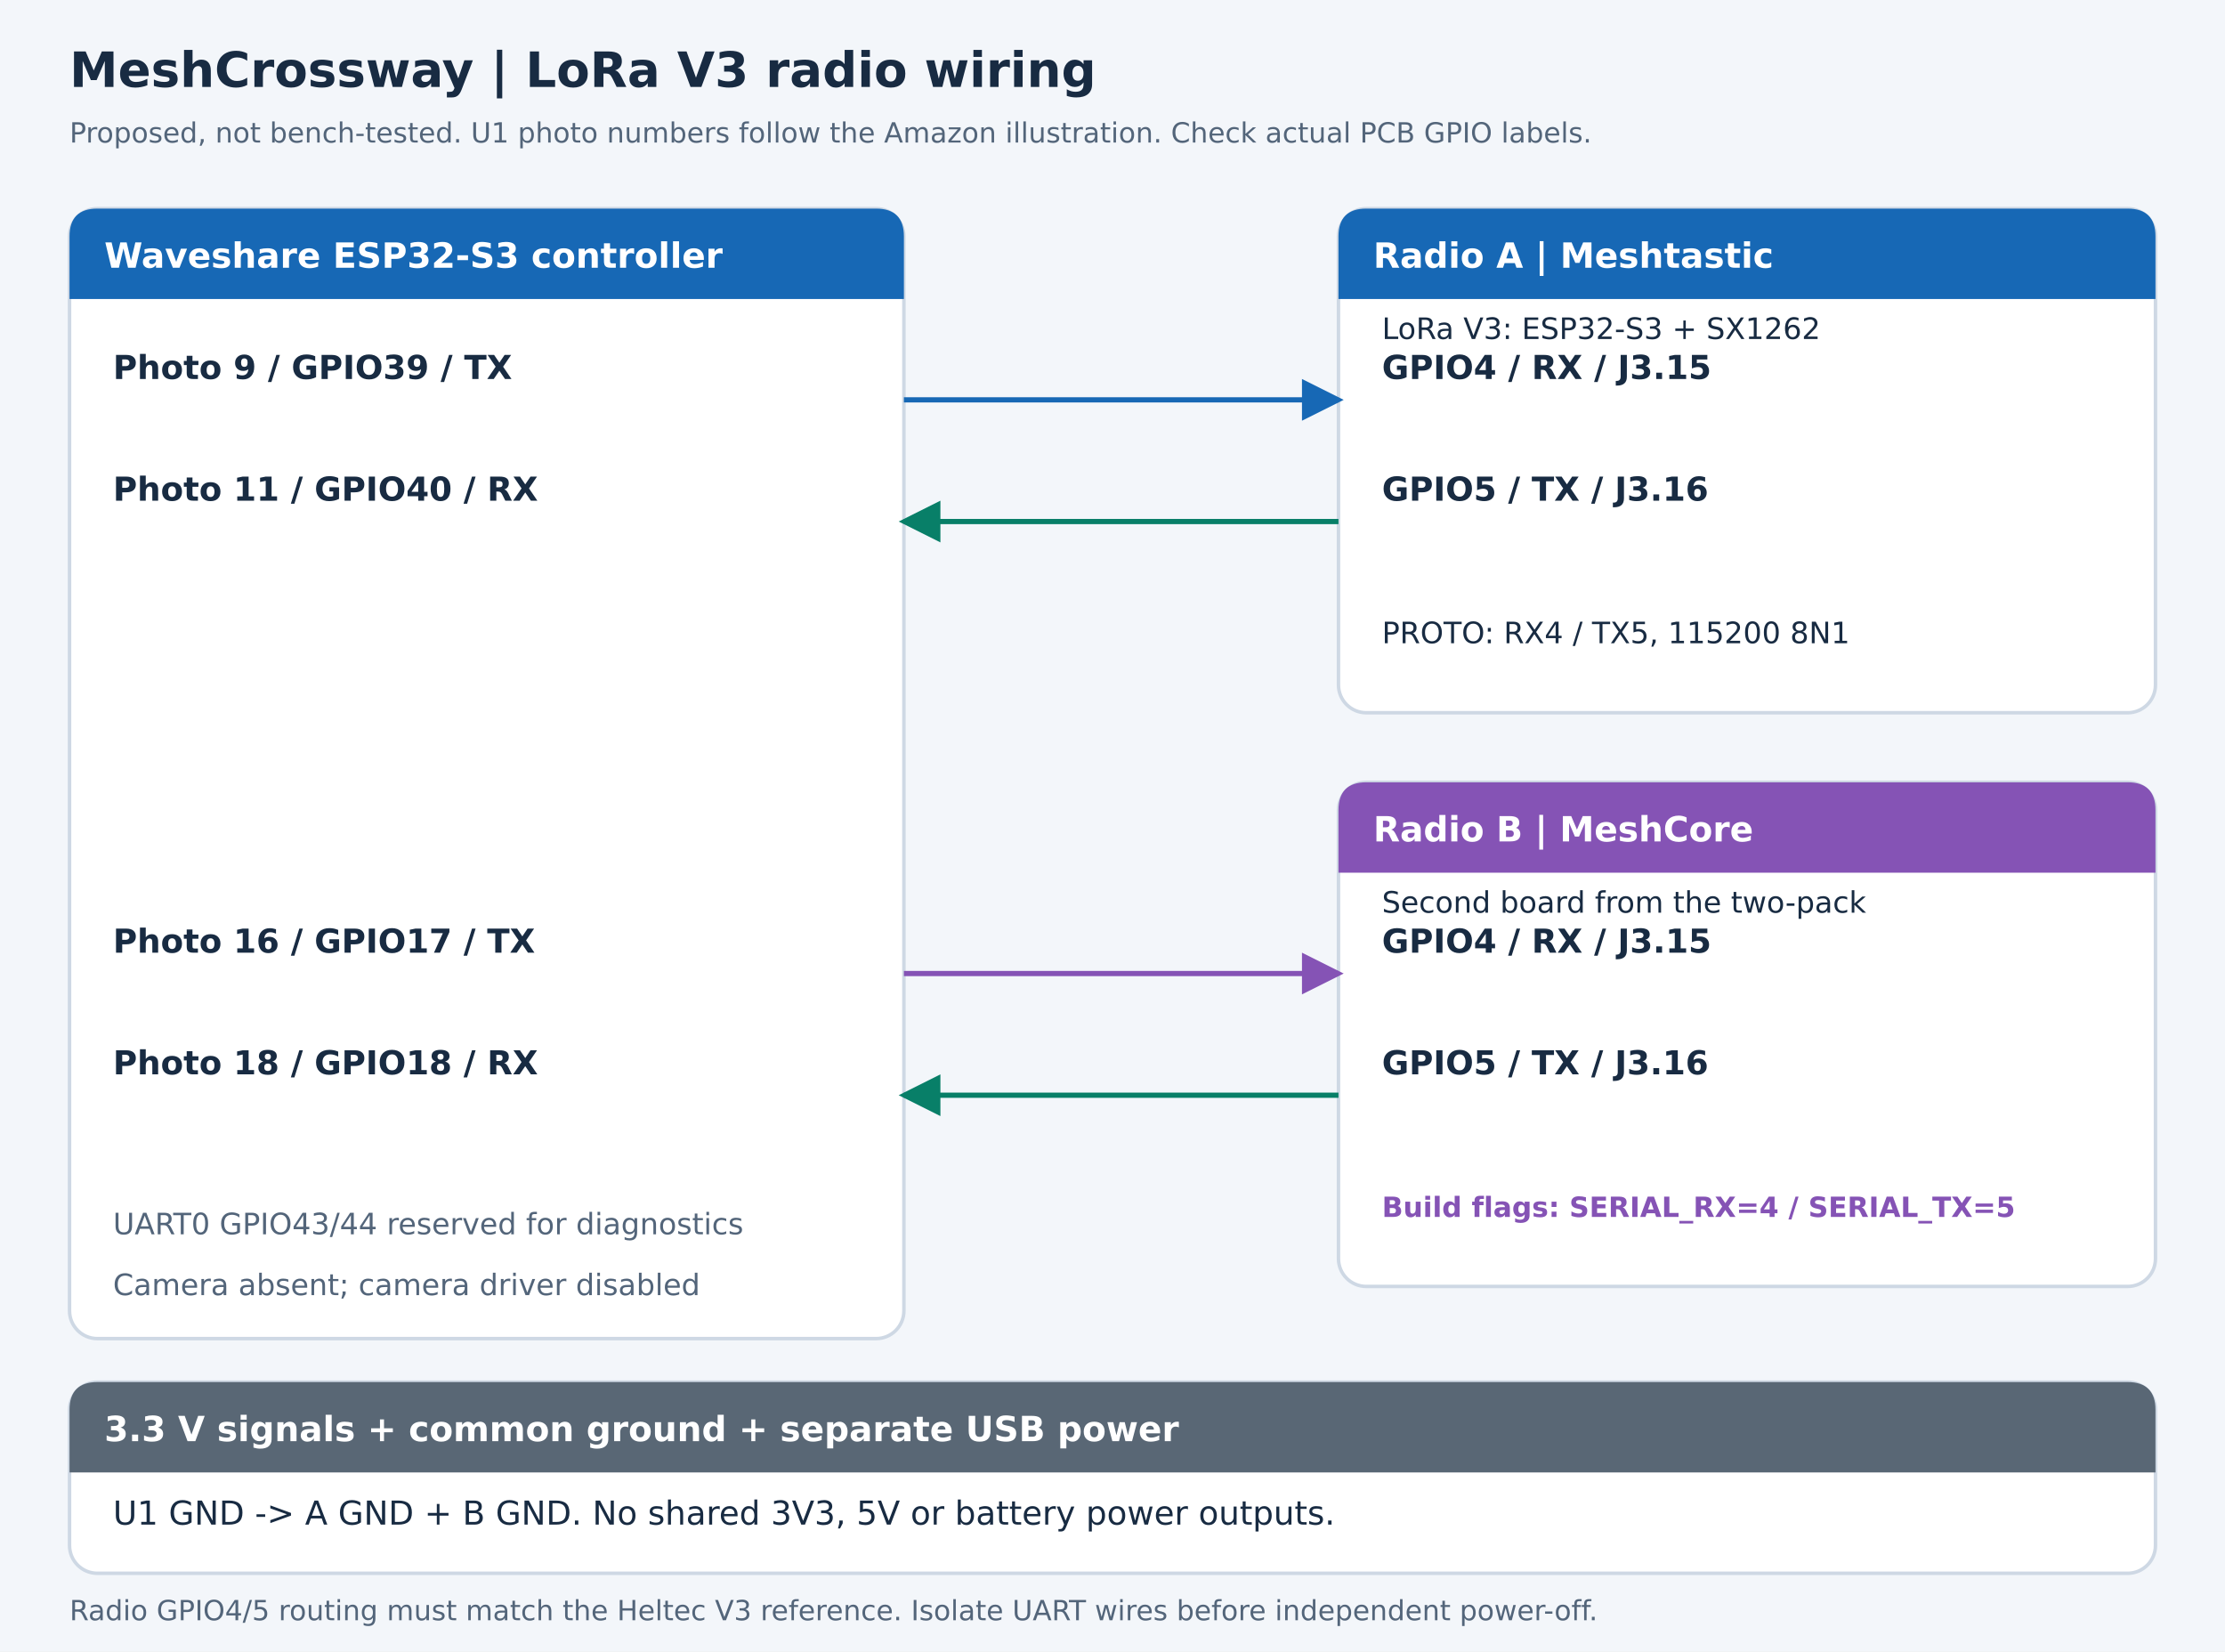
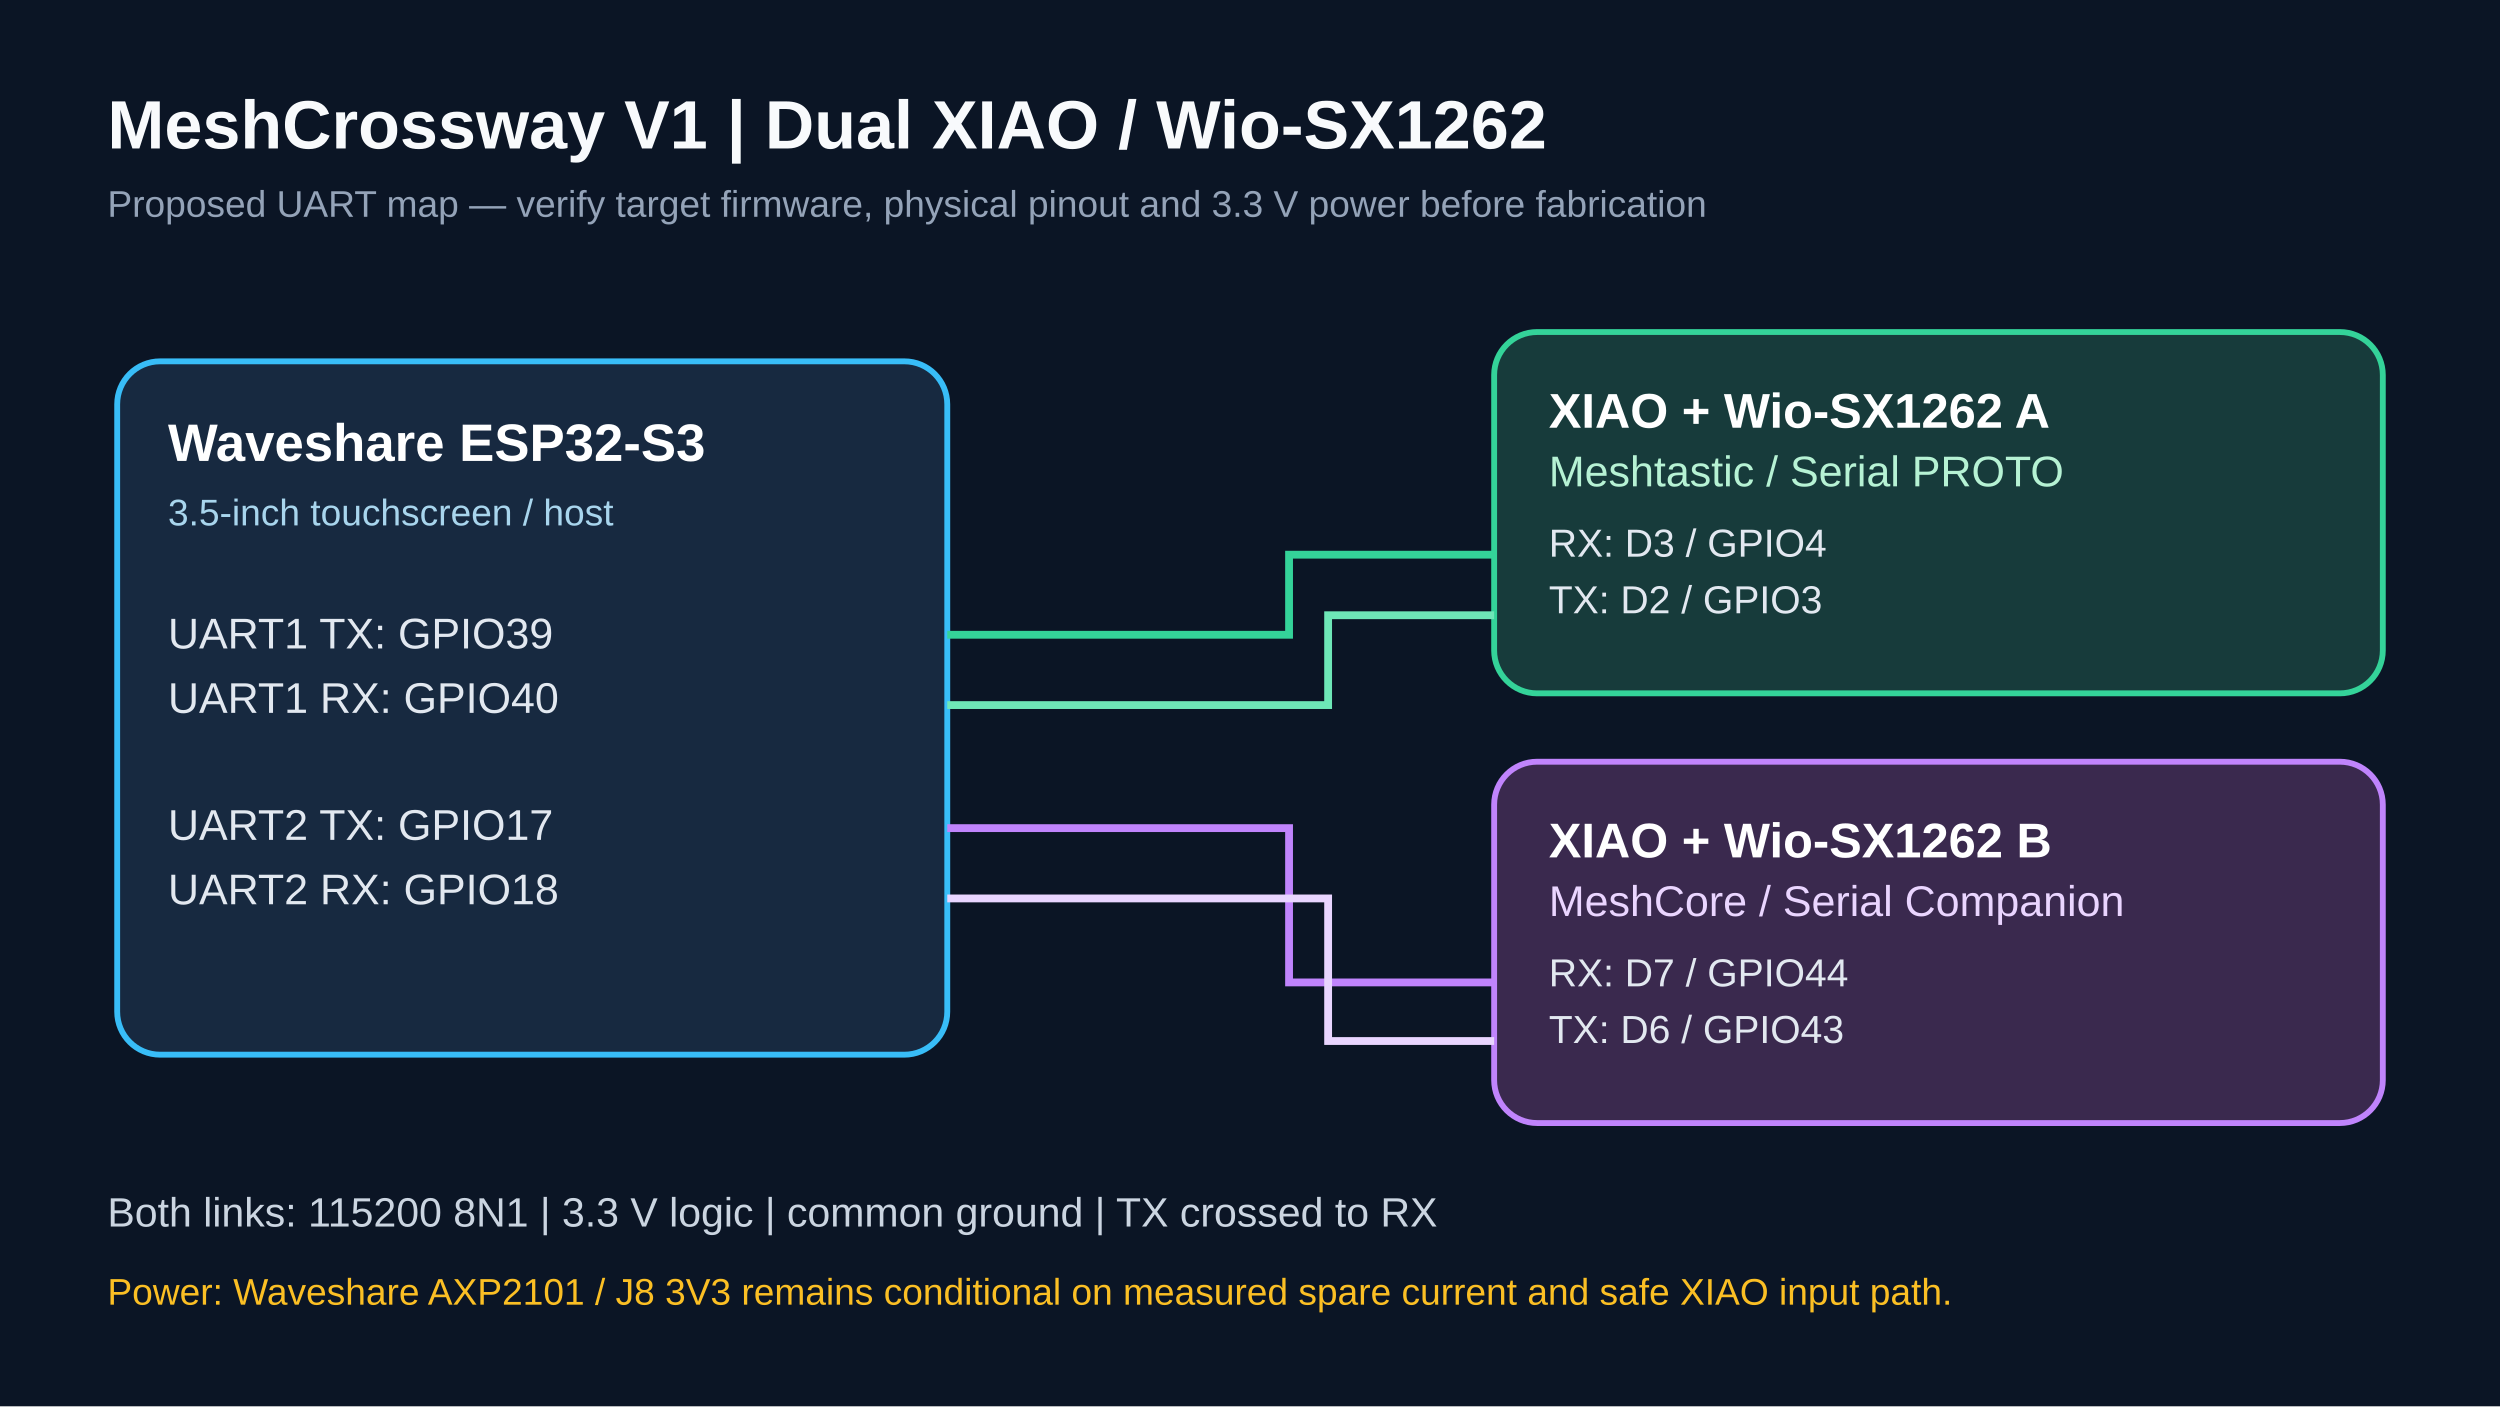
- <svg xmlns="http://www.w3.org/2000/svg" width="1280" height="950" viewBox="0 0 1280 950" role="img" aria-labelledby="title desc">
-   <rect width="1280" height="950" fill="#f3f6fa" />
-   <defs>
-     <marker id="arrow" markerWidth="8" markerHeight="8" refX="7" refY="4" orient="auto-start-reverse">
-       <path d="M0 0L8 4L0 8Z" fill="context-stroke" />
-     </marker>
-   </defs>
-   <text x="40" y="50" font-family="DejaVu Sans,Arial,sans-serif" font-size="28" fill="#182b42" font-weight="700" text-anchor="start">MeshCrossway | LoRa V3 radio wiring</text>
-   <text x="40" y="82" font-family="DejaVu Sans,Arial,sans-serif" font-size="16" fill="#53657a" font-weight="400" text-anchor="start">Proposed, not bench-tested. U1 photo numbers follow the Amazon illustration. Check actual PCB GPIO labels.</text>
-   <rect x="40" y="120" width="480" height="650" rx="16" fill="white" stroke="#ced8e4" stroke-width="2" />
-   <path d="M56 120H504Q520 120 520 136V172H40V136Q40 120 56 120" fill="#1768b5" />
-   <text x="60" y="154" font-family="DejaVu Sans,Arial,sans-serif" font-size="20" fill="white" font-weight="700" text-anchor="start">Waveshare ESP32-S3 controller</text>
-   <rect x="770" y="120" width="470" height="290" rx="16" fill="white" stroke="#ced8e4" stroke-width="2" />
-   <path d="M786 120H1224Q1240 120 1240 136V172H770V136Q770 120 786 120" fill="#1768b5" />
-   <text x="790" y="154" font-family="DejaVu Sans,Arial,sans-serif" font-size="20" fill="white" font-weight="700" text-anchor="start">Radio A | Meshtastic</text>
-   <rect x="770" y="450" width="470" height="290" rx="16" fill="white" stroke="#ced8e4" stroke-width="2" />
-   <path d="M786 450H1224Q1240 450 1240 466V502H770V466Q770 450 786 450" fill="#8553b5" />
-   <text x="790" y="484" font-family="DejaVu Sans,Arial,sans-serif" font-size="20" fill="white" font-weight="700" text-anchor="start">Radio B | MeshCore</text>
-   <text x="65" y="218" font-family="DejaVu Sans,Arial,sans-serif" font-size="19" fill="#182b42" font-weight="700" text-anchor="start">Photo 9 / GPIO39 / TX</text>
-   <text x="795" y="218" font-family="DejaVu Sans,Arial,sans-serif" font-size="19" fill="#182b42" font-weight="700" text-anchor="start">GPIO4 / RX / J3.15</text>
-   <path d="M520 230L770 230" fill="none" stroke="#1768b5" stroke-width="3" marker-end="url(#arrow)" />
-   <text x="65" y="288" font-family="DejaVu Sans,Arial,sans-serif" font-size="19" fill="#182b42" font-weight="700" text-anchor="start">Photo 11 / GPIO40 / RX</text>
-   <text x="795" y="288" font-family="DejaVu Sans,Arial,sans-serif" font-size="19" fill="#182b42" font-weight="700" text-anchor="start">GPIO5 / TX / J3.16</text>
-   <path d="M770 300L520 300" fill="none" stroke="#087f68" stroke-width="3" marker-end="url(#arrow)" />
-   <text x="65" y="548" font-family="DejaVu Sans,Arial,sans-serif" font-size="19" fill="#182b42" font-weight="700" text-anchor="start">Photo 16 / GPIO17 / TX</text>
-   <text x="795" y="548" font-family="DejaVu Sans,Arial,sans-serif" font-size="19" fill="#182b42" font-weight="700" text-anchor="start">GPIO4 / RX / J3.15</text>
-   <path d="M520 560L770 560" fill="none" stroke="#8553b5" stroke-width="3" marker-end="url(#arrow)" />
-   <text x="65" y="618" font-family="DejaVu Sans,Arial,sans-serif" font-size="19" fill="#182b42" font-weight="700" text-anchor="start">Photo 18 / GPIO18 / RX</text>
-   <text x="795" y="618" font-family="DejaVu Sans,Arial,sans-serif" font-size="19" fill="#182b42" font-weight="700" text-anchor="start">GPIO5 / TX / J3.16</text>
-   <path d="M770 630L520 630" fill="none" stroke="#087f68" stroke-width="3" marker-end="url(#arrow)" />
-   <text x="795" y="195" font-family="DejaVu Sans,Arial,sans-serif" font-size="17" fill="#182b42" font-weight="400" text-anchor="start">LoRa V3: ESP32-S3 + SX1262</text>
-   <text x="795" y="370" font-family="DejaVu Sans,Arial,sans-serif" font-size="17" fill="#182b42" font-weight="400" text-anchor="start">PROTO: RX4 / TX5, 115200 8N1</text>
-   <text x="795" y="525" font-family="DejaVu Sans,Arial,sans-serif" font-size="17" fill="#182b42" font-weight="400" text-anchor="start">Second board from the two-pack</text>
-   <text x="795" y="700" font-family="DejaVu Sans,Arial,sans-serif" font-size="16" fill="#8553b5" font-weight="700" text-anchor="start">Build flags: SERIAL_RX=4 / SERIAL_TX=5</text>
-   <text x="65" y="710" font-family="DejaVu Sans,Arial,sans-serif" font-size="17" fill="#53657a" font-weight="400" text-anchor="start">UART0 GPIO43/44 reserved for diagnostics</text>
-   <text x="65" y="745" font-family="DejaVu Sans,Arial,sans-serif" font-size="17" fill="#53657a" font-weight="400" text-anchor="start">Camera absent; camera driver disabled</text>
-   <rect x="40" y="795" width="1200" height="110" rx="16" fill="white" stroke="#ced8e4" stroke-width="2" />
-   <path d="M56 795H1224Q1240 795 1240 811V847H40V811Q40 795 56 795" fill="#596775" />
-   <text x="60" y="829" font-family="DejaVu Sans,Arial,sans-serif" font-size="20" fill="white" font-weight="700" text-anchor="start">3.3 V signals + common ground + separate USB power</text>
-   <text x="65" y="877" font-family="DejaVu Sans,Arial,sans-serif" font-size="19" fill="#182b42" font-weight="400" text-anchor="start">U1 GND -&gt; A GND + B GND. No shared 3V3, 5V or battery power outputs.</text>
-   <text x="40" y="932" font-family="DejaVu Sans,Arial,sans-serif" font-size="16" fill="#53657a" font-weight="400" text-anchor="start">Radio GPIO4/5 routing must match the Heltec V3 reference. Isolate UART wires before independent power-off.</text>
+ <svg xmlns="http://www.w3.org/2000/svg" width="1280" height="720" viewBox="0 0 1280 720">
+   <rect width="1280" height="720" fill="#0b1525" />
+   <text x="55" y="76" fill="#f8fafc" font-family="Arial" font-size="35" font-weight="bold">MeshCrossway V1 | Dual XIAO / Wio-SX1262</text>
+   <text x="55" y="111" fill="#94a3b8" font-family="Arial" font-size="19">Proposed UART map — verify target firmware, physical pinout and 3.3 V power before fabrication</text>
+   <rect x="60" y="185" width="425" height="355" rx="22" fill="#172940" stroke="#38bdf8" stroke-width="3" />
+   <text x="86" y="236" fill="#ffffff" font-family="Arial" font-size="27" font-weight="bold">Waveshare ESP32-S3</text>
+   <text x="86" y="269" fill="#a8d5ed" font-family="Arial" font-size="19">3.5-inch touchscreen / host</text>
+   <text x="86" y="332" fill="#e2e8f0" font-family="Arial" font-size="22">UART1 TX: GPIO39</text>
+   <text x="86" y="365" fill="#e2e8f0" font-family="Arial" font-size="22">UART1 RX: GPIO40</text>
+   <text x="86" y="430" fill="#e2e8f0" font-family="Arial" font-size="22">UART2 TX: GPIO17</text>
+   <text x="86" y="463" fill="#e2e8f0" font-family="Arial" font-size="22">UART2 RX: GPIO18</text>
+   <rect x="765" y="170" width="455" height="185" rx="22" fill="#173b3b" stroke="#34d399" stroke-width="3" />
+   <text x="793" y="219" fill="#ffffff" font-family="Arial" font-size="25" font-weight="bold">XIAO + Wio-SX1262 A</text>
+   <text x="793" y="249" fill="#b6f2d4" font-family="Arial" font-size="22">Meshtastic / Serial PROTO</text>
+   <text x="793" y="285" fill="#e2e8f0" font-family="Arial" font-size="20">RX: D3 / GPIO4</text>
+   <text x="793" y="314" fill="#e2e8f0" font-family="Arial" font-size="20">TX: D2 / GPIO3</text>
+   <rect x="765" y="390" width="455" height="185" rx="22" fill="#3a294e" stroke="#c084fc" stroke-width="3" />
+   <text x="793" y="439" fill="#ffffff" font-family="Arial" font-size="25" font-weight="bold">XIAO + Wio-SX1262 B</text>
+   <text x="793" y="469" fill="#ead5ff" font-family="Arial" font-size="22">MeshCore / Serial Companion</text>
+   <text x="793" y="505" fill="#e2e8f0" font-family="Arial" font-size="20">RX: D7 / GPIO44</text>
+   <text x="793" y="534" fill="#e2e8f0" font-family="Arial" font-size="20">TX: D6 / GPIO43</text>
+   <g fill="none" stroke-width="4">
+     <path d="M485 325H660V284H765" stroke="#34d399" />
+     <path d="M485 361H680V315H765" stroke="#6ee7b7" />
+     <path d="M485 424H660V503H765" stroke="#c084fc" />
+     <path d="M485 460H680V533H765" stroke="#e9d5ff" />
+   </g>
+   <text x="55" y="628" fill="#cbd5e1" font-family="Arial" font-size="21">Both links: 115200 8N1 | 3.3 V logic | common ground | TX crossed to RX</text>
+   <text x="55" y="668" fill="#fbbf24" font-family="Arial" font-size="19">Power: Waveshare AXP2101 / J8 3V3 remains conditional on measured spare current and safe XIAO input path.</text>
</svg>
